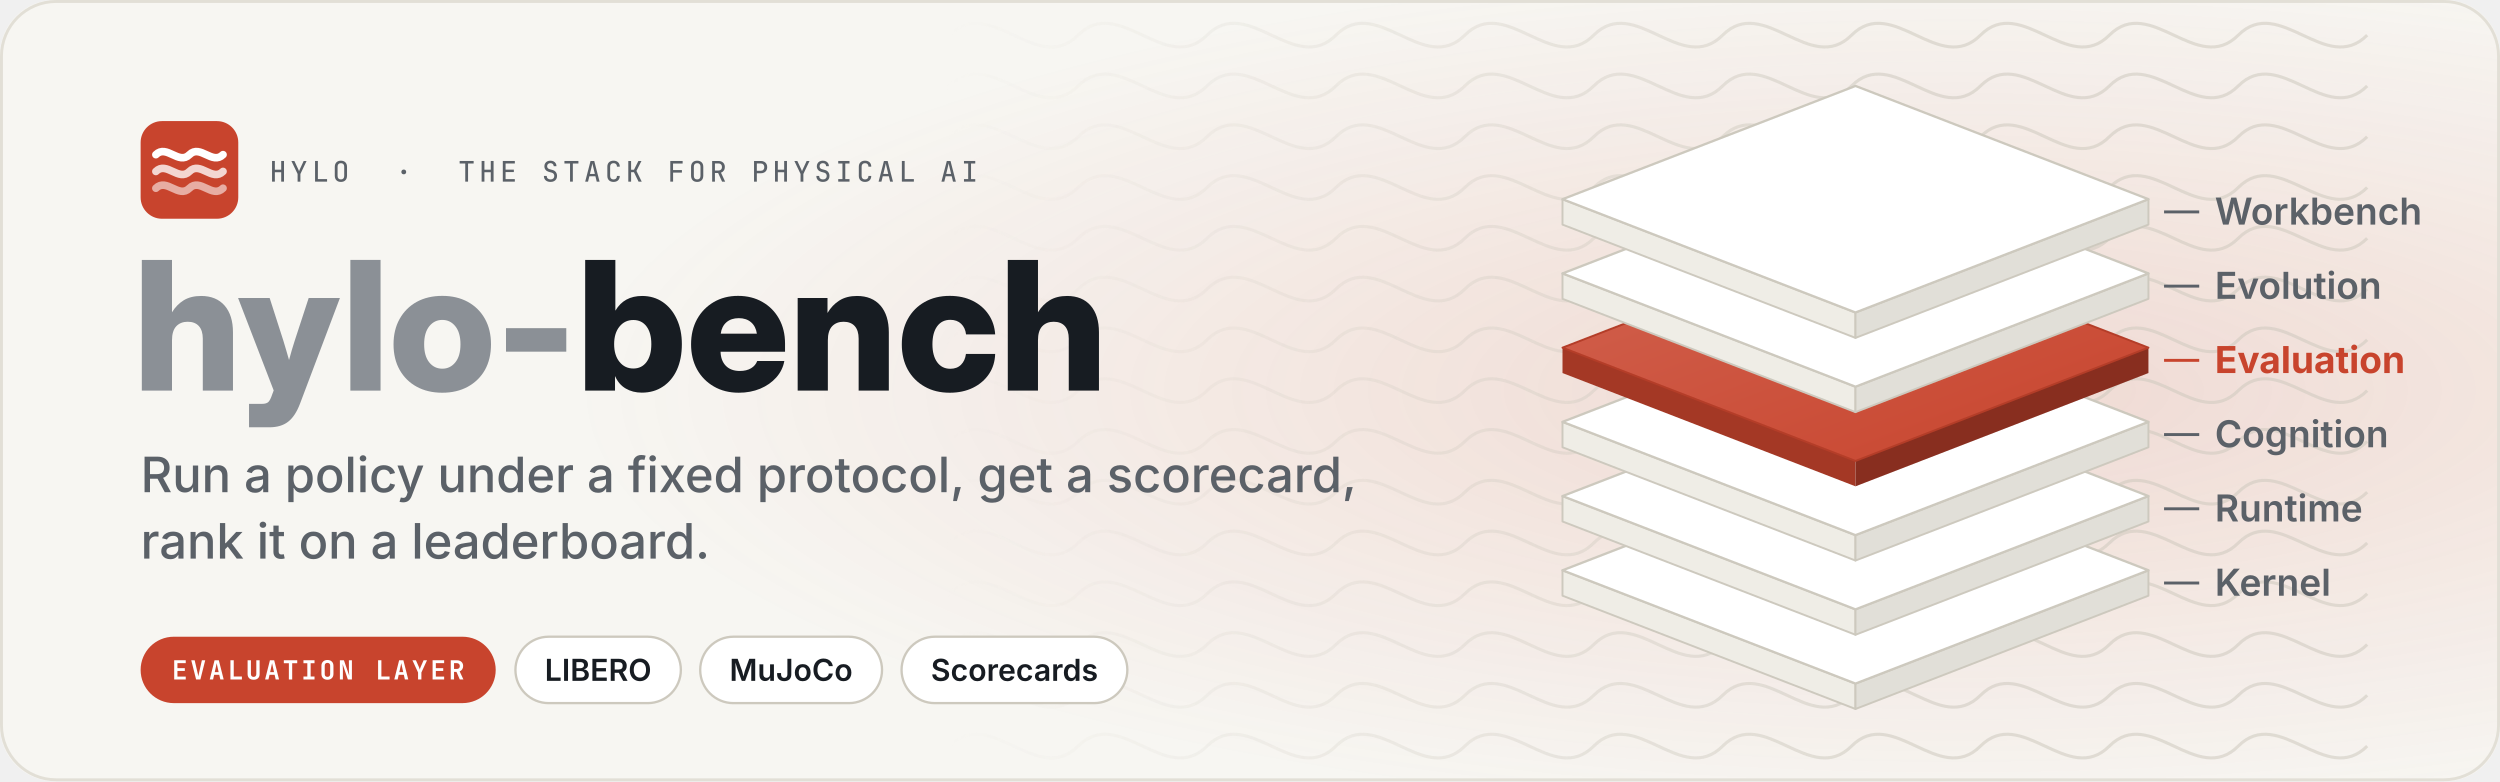
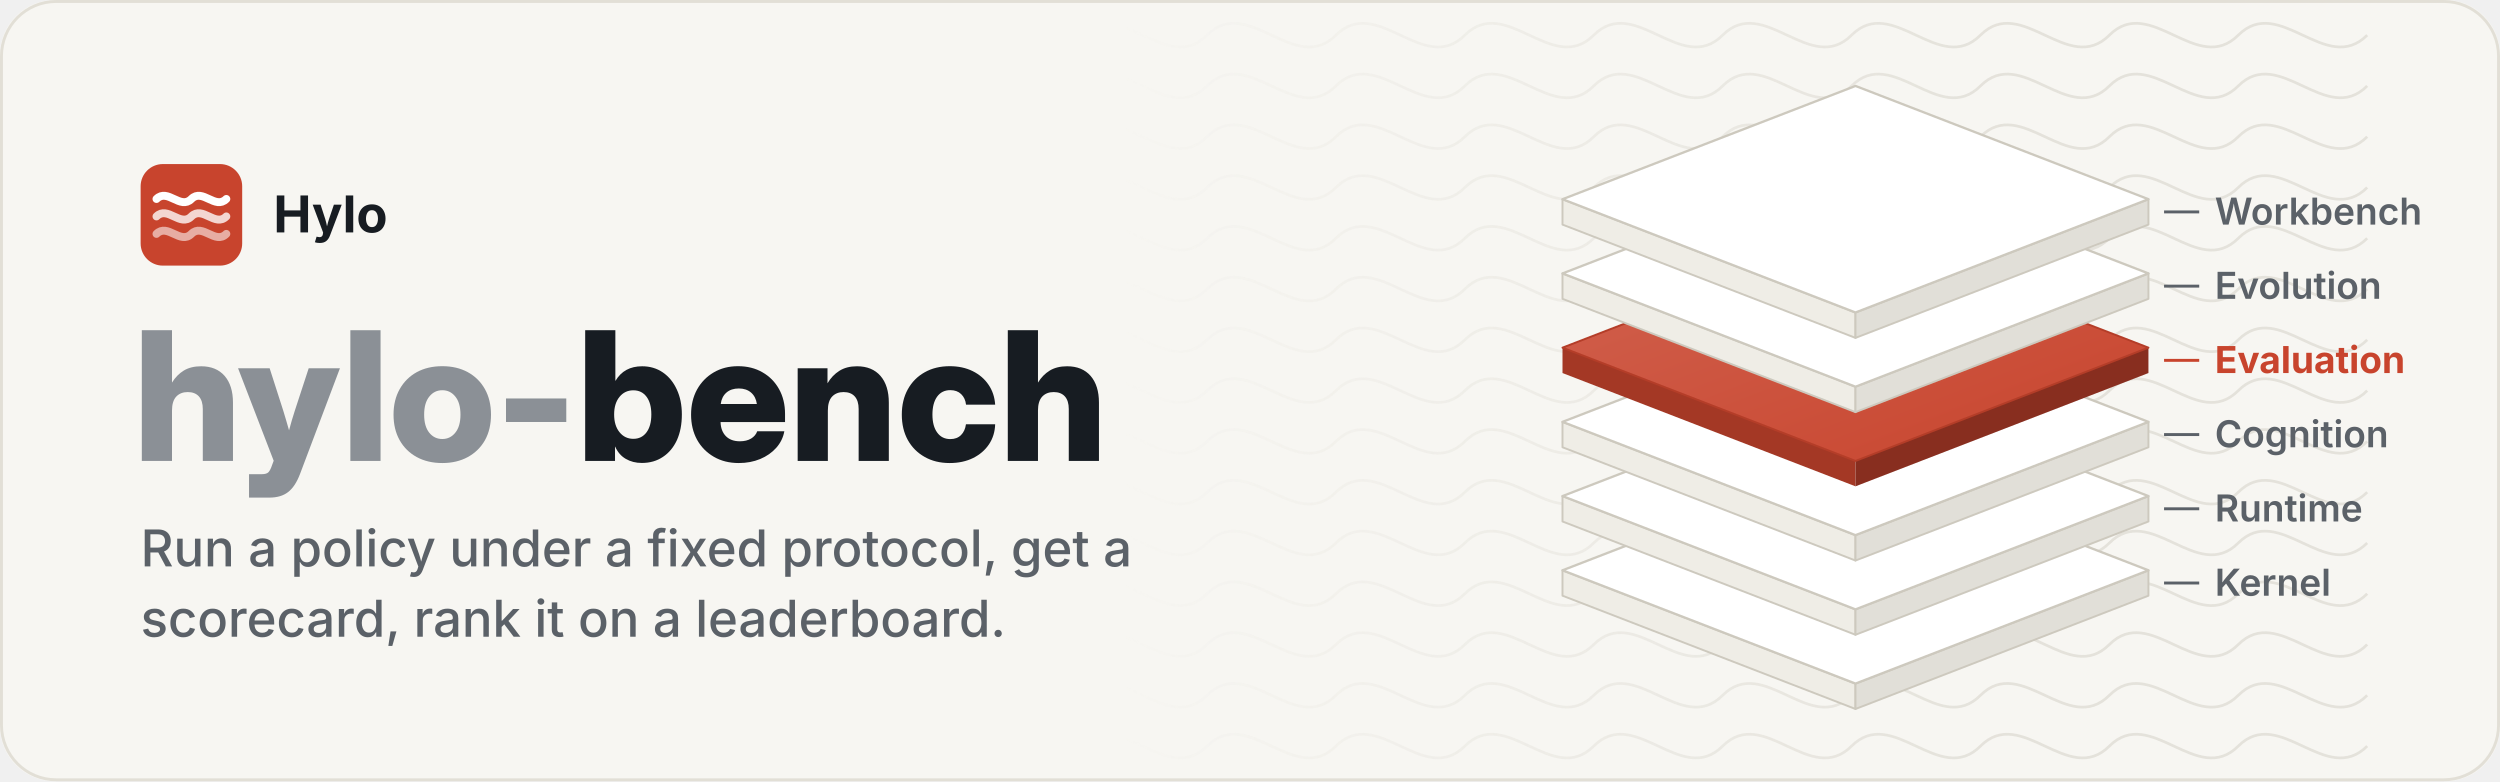
<svg xmlns="http://www.w3.org/2000/svg" viewBox="0 0 1280 400" width="1280" height="400" role="img" aria-labelledby="t d">
  <defs>
+     <path id="b161" d="M135 0V1490H440V888H1089V1490H1395V0H1089V635H440V0Z" />
    <path id="b507" d="M440 -22Q280 -22 174 62Q68 147 68 313Q68 438 128 509Q188 580 284 613Q380 646 490 656Q634 670 698 686Q761 701 761 756V761Q761 832 716 871Q670 910 586 910Q499 910 446 872Q393 835 375 781L100 827Q143 972 272 1052Q400 1132 587 1132Q707 1132 816 1094Q924 1056 992 972Q1061 889 1061 753V0H777V155H767Q726 77 645 28Q564 -22 440 -22ZM525 189Q630 189 696 250Q763 311 763 400V521Q745 508 704 498Q664 489 619 482Q574 474 541 470Q458 458 407 423Q356 388 356 321Q356 256 404 222Q451 189 525 189Z" />
    <path id="b689" d="M128 0V1118H428V0ZM278 1264Q210 1264 162 1309Q114 1354 114 1418Q114 1482 162 1527Q210 1572 278 1572Q346 1572 394 1527Q443 1482 443 1418Q443 1354 394 1309Q346 1264 278 1264Z" />
    <path id="b736" d="M428 1490V0H128V1490Z" />
    <path id="b773" d="M428 647V0H128V1118H411L415 887Q462 1004 548 1068Q634 1132 763 1132Q937 1132 1042 1020Q1147 908 1147 711V0H847V659Q847 763 794 822Q740 881 645 881Q549 881 488 820Q428 758 428 647Z" />
    <path id="b790" d="M628 -22Q460 -22 337 50Q214 123 148 252Q81 382 81 554Q81 727 148 857Q214 987 337 1060Q460 1132 628 1132Q796 1132 919 1060Q1042 987 1108 857Q1175 727 1175 554Q1175 382 1108 252Q1042 123 919 50Q796 -22 628 -22ZM628 214Q748 214 809 311Q870 408 870 555Q870 703 809 800Q748 896 628 896Q508 896 448 800Q387 703 387 555Q387 408 448 311Q508 214 628 214Z" />
    <path id="b889" d="M683 1118V889H474V327Q474 223 576 223Q593 223 624 228Q654 232 671 236L714 11Q664 -4 614 -10Q565 -16 520 -16Q352 -16 263 66Q174 147 174 301V889H20V1118H174V1384H474V1118Z" />
    <path id="b915" d="M513 -14Q339 -14 234 98Q128 210 128 407V1118H428V459Q428 355 482 296Q536 237 630 237Q726 237 786 298Q847 360 847 471V1118H1148V0H864L860 232Q813 113 726 50Q640 -14 513 -14Z" />
    <path id="b95" d="M135 0V1490H1132V1237H440V877H1080V628H440V253H1134V0Z" />
    <path id="b980" d="M443 0 31 1118H350L538 538Q561 463 580 387Q600 311 618 233Q635 311 654 386Q672 462 696 538L882 1118H1197L784 0Z" />
+     <path id="b998" d="M120 -396 189 -170 226 -179Q317 -204 375 -176Q433 -147 443 -63L451 -3L31 1118H350L538 538Q561 465 577 392Q593 320 609 246Q627 321 646 394Q666 466 690 538L886 1118H1201L726 -132Q675 -267 580 -346Q484 -426 316 -426Q256 -426 204 -418Q152 -409 120 -396Z" />
    <path id="dx1459" d="M806 712V444H119V712Z" />
    <path id="dx578" d="M742 -23Q638 -23 558 24Q479 70 438 163H436V0H96V1490H440V914H442Q540 1079 745 1079Q879 1079 981 1009Q1083 939 1140 815Q1198 691 1198 530Q1198 363 1142 238Q1085 114 982 46Q880 -23 742 -23ZM645 252Q740 252 795 326Q850 400 850 530Q850 659 795 732Q740 805 645 805Q548 805 487 730Q426 655 426 530Q426 403 487 328Q548 252 645 252Z" />
    <path id="dx586" d="M598 -24Q434 -24 312 46Q189 115 120 239Q52 363 52 528Q52 692 120 816Q189 941 312 1010Q435 1080 598 1080Q745 1080 859 1024Q973 968 1040 869Q1108 770 1116 641H784Q776 716 728 762Q681 807 605 807Q508 807 454 732Q401 658 401 528Q401 398 455 324Q509 249 605 249Q681 249 727 295Q773 341 783 418H1116Q1112 289 1046 190Q979 90 864 33Q748 -24 598 -24Z" />
    <path id="dx614" d="M596 -24Q434 -24 312 47Q189 118 120 242Q52 367 52 528Q52 689 120 814Q189 938 310 1009Q431 1080 587 1080Q746 1080 866 1010Q987 941 1055 818Q1123 696 1123 536V443H388Q391 342 448 283Q506 224 608 224Q684 224 736 255Q787 286 806 338H1115Q1096 232 1023 150Q950 68 840 22Q729 -24 596 -24ZM390 649H802Q790 732 736 779Q682 826 596 826Q509 826 455 779Q401 732 390 649Z" />
    <path id="dx670" d="M440 574V0H96V1490H440V893Q493 980 574 1030Q655 1079 772 1079Q944 1079 1040 969Q1135 859 1135 664V0H791V592Q791 686 746 736Q701 785 619 785Q538 785 489 734Q440 682 440 574Z" />
    <path id="dx736" d="M440 1490V0H96V1490Z" />
    <path id="dx773" d="M440 574V0H96V1056H436V885Q489 975 571 1027Q653 1079 772 1079Q944 1079 1040 969Q1135 859 1135 664V0H791V592Q791 686 746 736Q701 785 619 785Q538 785 489 734Q440 682 440 574Z" />
    <path id="dx790" d="M608 -24Q442 -24 317 44Q192 112 122 236Q52 360 52 528Q52 694 122 818Q192 943 317 1012Q442 1080 608 1080Q773 1080 898 1012Q1024 943 1094 818Q1163 694 1163 528Q1163 360 1094 236Q1024 113 898 44Q773 -24 608 -24ZM608 250Q698 250 756 322Q815 394 815 528Q815 662 756 734Q698 806 608 806Q518 806 460 734Q401 662 401 528Q401 394 459 322Q517 250 608 250Z" />
    <path id="dx998" d="M129 -418V-151H275Q329 -151 351 -128Q373 -104 392 -46L410 2L4 1056H364L520 570Q537 515 553 460Q569 405 585 349Q600 405 616 460Q633 515 650 570L809 1056H1165L710 -149Q656 -292 574 -355Q493 -418 360 -418Z" />
    <path id="m1501" d="M125 -371 213 214H450L285 -371Z" />
    <path id="m1502" d="M311 -15Q249 -15 206 28Q163 70 163 132Q163 194 206 237Q249 280 311 280Q373 280 416 237Q458 194 458 132Q458 70 416 28Q373 -15 311 -15Z" />
    <path id="m384" d="M165 0V1490H699Q871 1490 986 1430Q1101 1370 1158 1264Q1215 1159 1215 1022Q1215 872 1147 762Q1079 653 943 602L1271 0H1012L710 563Q704 563 697 563H393V0ZM393 758H675Q839 758 912 828Q984 897 984 1022Q984 1148 911 1222Q838 1295 673 1295H393Z" />
    <path id="m507" d="M461 -25Q354 -25 268 14Q183 54 133 130Q83 206 83 316Q83 411 120 472Q157 534 219 570Q281 605 358 623Q434 641 513 650Q661 667 728 680Q795 692 795 751V757Q795 850 740 902Q686 953 581 953Q471 953 408 905Q345 857 322 800L115 854Q153 954 224 1015Q295 1076 386 1104Q478 1132 578 1132Q645 1132 721 1116Q797 1100 864 1058Q931 1017 973 940Q1015 863 1015 742V0H802V153H791Q758 87 678 31Q597 -25 461 -25ZM510 152Q599 152 663 188Q727 223 762 280Q796 337 796 403V546Q780 530 728 518Q675 507 617 499Q559 491 525 487Q432 474 366 436Q299 399 299 313Q299 233 358 192Q418 152 510 152Z" />
    <path id="m578" d="M703 -22Q601 -22 537 12Q473 47 436 93Q400 139 380 175H362V0H148V1490H368V936H380Q399 970 434 1016Q470 1063 534 1098Q598 1132 703 1132Q837 1132 942 1064Q1048 996 1109 867Q1170 738 1170 556Q1170 376 1110 246Q1050 116 944 47Q839 -22 703 -22ZM654 165Q750 165 814 217Q879 269 912 358Q945 447 945 558Q945 668 912 756Q880 843 816 894Q751 945 654 945Q512 945 438 838Q364 732 364 558Q364 383 439 274Q514 165 654 165Z" />
    <path id="m586" d="M618 -23Q460 -23 343 49Q226 121 161 250Q96 380 96 553Q96 727 161 858Q226 988 343 1060Q460 1132 618 1132Q792 1132 918 1044Q1045 957 1086 802L877 752Q854 839 788 892Q721 946 619 946Q518 946 452 893Q385 840 352 750Q320 661 320 553Q320 446 352 358Q385 269 452 216Q518 163 619 163Q723 163 791 218Q859 274 881 365L1089 315Q1048 157 921 67Q794 -23 618 -23Z" />
    <path id="m597" d="M564 -22Q428 -22 322 47Q217 116 156 246Q96 376 96 556Q96 738 157 867Q218 996 324 1064Q429 1132 564 1132Q668 1132 732 1098Q796 1063 832 1016Q867 970 886 936H898V1490H1118V0H904V175H886Q866 139 830 93Q793 47 729 12Q665 -22 564 -22ZM612 165Q752 165 827 274Q902 383 902 558Q902 732 828 838Q754 945 612 945Q515 945 450 894Q386 843 354 756Q321 668 321 558Q321 447 354 358Q387 269 452 217Q517 165 612 165Z" />
    <path id="m614" d="M630 -23Q465 -23 345 48Q225 119 160 248Q96 377 96 551Q96 723 160 854Q223 985 339 1058Q455 1132 611 1132Q738 1132 852 1076Q967 1019 1038 896Q1110 772 1110 570V492H317Q323 330 409 244Q495 159 632 159Q724 159 790 199Q857 239 886 317L1093 268Q1053 137 931 57Q809 -23 630 -23ZM318 656H892Q880 788 810 869Q739 950 612 950Q480 950 404 864Q327 777 318 656Z" />
    <path id="m647" d="M702 1118V939H452V0H232V939H20V1118H232V1246Q232 1350 278 1420Q325 1490 400 1525Q476 1560 565 1560Q631 1560 678 1550Q726 1539 749 1530L698 1352Q682 1356 658 1362Q634 1368 600 1368Q521 1368 486 1329Q452 1290 452 1216V1118Z" />
    <path id="m658" d="M616 -442Q422 -442 305 -371Q188 -300 141 -199L325 -112Q345 -144 378 -180Q412 -215 468 -240Q525 -265 615 -265Q742 -265 822 -204Q902 -144 902 -15V203H883Q863 166 828 123Q792 80 728 48Q665 17 563 17Q431 17 326 79Q220 141 158 262Q96 384 96 563Q96 741 158 868Q219 996 325 1064Q431 1132 566 1132Q669 1132 734 1098Q798 1063 834 1017Q871 971 890 936H906V1118H1121V-16Q1121 -163 1054 -257Q987 -351 873 -396Q759 -442 616 -442ZM614 200Q754 200 828 297Q903 394 903 566Q903 734 830 840Q756 945 614 945Q517 945 452 894Q386 844 354 758Q321 673 321 566Q321 402 396 301Q470 200 614 200Z" />
    <path id="m689" d="M148 0V1118H368V0ZM259 1289Q202 1289 162 1327Q121 1365 121 1419Q121 1474 162 1512Q202 1550 259 1550Q316 1550 357 1512Q398 1474 398 1419Q398 1365 357 1327Q316 1289 259 1289Z" />
    <path id="m727" d="M148 0V1490H368V646H388L829 1118H1093L643 636L1124 0H852L475 501L368 394V0Z" />
    <path id="m736" d="M368 1490V0H148V1490Z" />
    <path id="m773" d="M368 662V0H148V1118H358L359 903Q411 1021 498 1076Q586 1132 704 1132Q875 1132 980 1024Q1084 917 1084 710V0H864V683Q864 804 801 872Q738 940 628 940Q516 940 442 868Q368 795 368 662Z" />
    <path id="m790" d="M618 -23Q461 -23 344 49Q226 121 161 250Q96 380 96 553Q96 727 161 858Q226 988 344 1060Q461 1132 618 1132Q776 1132 894 1060Q1011 988 1076 858Q1141 727 1141 553Q1141 380 1076 250Q1011 121 894 49Q776 -23 618 -23ZM618 163Q720 163 786 216Q853 270 886 358Q918 447 918 553Q918 660 886 750Q853 839 786 892Q720 946 618 946Q517 946 451 892Q385 839 352 750Q320 660 320 553Q320 447 352 358Q385 270 451 216Q517 163 618 163Z" />
    <path id="m843" d="M148 -418V1118H362V936H380Q399 970 434 1016Q470 1063 534 1098Q598 1132 703 1132Q837 1132 942 1064Q1048 996 1109 867Q1170 738 1170 556Q1170 376 1110 246Q1050 116 944 47Q839 -22 703 -22Q601 -22 537 12Q473 47 436 93Q400 139 380 175H368V-418ZM654 165Q750 165 814 217Q879 269 912 358Q945 447 945 558Q945 668 912 756Q880 843 816 894Q751 945 654 945Q512 945 438 838Q364 732 364 558Q364 383 439 274Q514 165 654 165Z" />
    <path id="m852" d="M148 0V1118H361V938H373Q403 1029 480 1082Q558 1134 656 1134Q677 1134 704 1132Q732 1130 749 1128V918Q737 921 703 926Q669 930 634 930Q519 930 444 860Q368 789 368 679V0Z" />
    <path id="m871" d="M549 -23Q367 -23 248 56Q128 134 98 283L305 326Q350 155 551 155Q658 155 720 200Q783 244 783 306Q783 412 626 447L438 490Q130 559 130 799Q130 899 186 974Q241 1049 338 1090Q436 1132 563 1132Q744 1132 847 1054Q950 977 986 853L789 810Q768 869 716 914Q664 958 565 958Q474 958 413 917Q352 876 352 813Q352 757 392 722Q433 688 525 667L705 627Q1010 558 1010 325Q1010 223 952 144Q893 66 789 22Q685 -23 549 -23Z" />
    <path id="m889" d="M626 1118V939H403V302Q403 235 432 204Q460 172 525 172Q543 172 570 176Q598 180 618 184L657 8Q622 -4 582 -10Q541 -15 503 -15Q351 -15 267 64Q183 142 183 284V939H20V1118H183V1384H403V1118Z" />
    <path id="m915" d="M529 -14Q358 -14 253 94Q148 201 148 408V1118H368V435Q368 314 432 246Q495 178 604 178Q716 178 790 250Q864 323 864 456V1118H1085V0H874L873 217Q820 95 732 40Q645 -14 529 -14Z" />
    <path id="m993" d="M57 0 439 574 80 1118H328L454 915Q490 856 519 802Q548 747 575 696Q602 747 630 802Q657 856 694 915L823 1118H1067L703 566L1084 0H837L687 238Q652 294 624 346Q595 398 568 448Q543 398 516 346Q489 294 454 238L302 0Z" />
    <path id="m998" d="M133 -402 187 -223 212 -229Q297 -252 356 -224Q416 -195 447 -87L471 -5L46 1118H284L505 483Q530 409 549 337Q568 265 586 193Q605 265 625 338Q645 410 671 483L896 1118H1132L646 -155Q595 -289 508 -358Q422 -426 287 -426Q235 -426 194 -418Q154 -411 133 -402Z" />
-     <path id="mono1" d="M46 0 235 730H366L554 0H453L407 190H193L147 0ZM213 272H387L335 490Q320 550 311 592Q302 634 300 649Q298 634 289 592Q280 550 266 491Z" />
-     <path id="mono122" d="M88 0V730H325Q395 730 446 703Q497 676 525 628Q553 579 553 512Q553 446 525 398Q497 349 446 322Q394 295 325 295H187V0ZM187 383H325Q383 383 417 418Q451 454 451 512Q451 571 417 606Q383 642 325 642H187Z" />
-     <path id="mono125" d="M89 0V730H315Q382 730 432 704Q482 677 510 630Q538 582 538 518Q538 444 500 391Q463 338 401 316L548 0H439L300 305H187V0ZM187 393H315Q371 393 404 427Q436 461 436 517Q436 574 403 608Q370 642 315 642H187Z" />
-     <path id="mono129" d="M304 -10Q196 -10 132 46Q68 103 68 202H167Q167 144 204 111Q241 78 304 78Q364 78 400 112Q435 145 435 201Q435 243 412 274Q389 306 347 317L239 346Q168 366 126 418Q85 471 85 543Q85 602 112 646Q138 691 186 716Q234 740 297 740Q361 740 410 716Q458 691 485 647Q512 603 512 545H414Q414 593 382 623Q349 653 297 653Q245 653 214 623Q182 593 182 545Q182 506 203 480Q224 453 262 442L373 412Q448 392 490 336Q532 279 532 201Q532 137 504 90Q476 42 424 16Q373 -10 304 -10Z" />
-     <path id="mono137" d="M251 0V640H53V730H547V640H350V0Z" />
-     <path id="mono168" d="M251 0V271L32 730H137L272 442Q284 416 292 395Q299 374 301 365Q304 374 312 395Q319 416 332 442L466 730H568L350 271V0Z" />
-     <path id="mono27" d="M308 -10Q207 -10 148 46Q88 103 88 202V529Q88 627 148 684Q207 740 308 740Q408 740 468 683Q527 626 527 529H428Q428 588 396 620Q364 652 308 652Q251 652 219 620Q187 588 187 529V202Q187 142 219 110Q251 78 308 78Q364 78 396 110Q428 142 428 202H527Q527 104 468 47Q408 -10 308 -10Z" />
-     <path id="mono37" d="M97 0V730H522V641H195V424H487V338H195V89H522V0Z" />
-     <path id="mono56" d="M91 0V730H527V639H188V409H501V319H190V0Z" />
-     <path id="mono64" d="M89 0V730H188V422H412V730H511V0H412V332H188V0Z" />
-     <path id="mono67" d="M101 0V90H250V640H101V730H499V640H350V90H499V0Z" />
-     <path id="mono81" d="M88 0V730H187V420H289L445 730H553L376 379L562 0H450L287 333H187V0Z" />
-     <path id="mono818" d="M300 259Q262 259 238 282Q215 305 215 341Q215 379 238 403Q262 427 300 427Q338 427 362 403Q385 379 385 341Q385 305 362 282Q338 259 300 259Z" />
-     <path id="mono83" d="M128 0V730H227V90H552V0Z" />
-     <path id="mono96" d="M300 -10Q200 -10 142 48Q84 106 84 212V519Q84 624 142 682Q200 740 300 740Q400 740 458 682Q516 625 516 519V212Q516 106 458 48Q400 -10 300 -10ZM300 78Q356 78 386 110Q417 142 417 202V529Q417 588 387 620Q357 652 300 652Q243 652 213 620Q183 588 183 529V202Q183 142 214 110Q244 78 300 78Z" />
-     <path id="monob1" d="M35 0 219 730H380L565 0H437L397 177H203L163 0ZM226 279H374L330 475Q319 524 311 564Q303 603 300 621Q297 603 289 564Q281 524 270 476Z" />
-     <path id="monob125" d="M77 0V730H307Q380 730 434 703Q487 676 517 628Q547 579 547 513Q547 440 511 386Q475 331 414 308L557 0H420L292 290H201V0ZM201 400H307Q360 400 390 429Q420 458 420 509Q420 560 390 590Q359 620 307 620H201Z" />
-     <path id="monob137" d="M237 0V617H46V730H554V617H363V0Z" />
-     <path id="monob142" d="M300 -10Q193 -10 132 48Q72 107 72 208V730H198V209Q198 157 224 128Q250 99 300 99Q349 99 376 128Q402 157 402 209V730H528V208Q528 107 468 48Q408 -10 300 -10Z" />
-     <path id="monob161" d="M219 0 35 730H164L275 254Q284 219 292 178Q299 138 303 114Q307 138 314 178Q322 219 331 255L438 730H565L381 0Z" />
-     <path id="monob168" d="M237 0V265L23 730H155L268 477Q281 447 290 418Q299 389 302 373Q306 389 314 418Q323 447 336 477L447 730H577L363 265V0Z" />
-     <path id="monob37" d="M88 0V730H526V620H211V430H491V324H211V110H526V0Z" />
-     <path id="monob67" d="M90 0V113H237V617H90V730H510V617H363V113H510V0Z" />
-     <path id="monob83" d="M121 0V730H246V113H556V0Z" />
-     <path id="monob90" d="M72 0V730H225L428 140Q425 172 422 216Q419 259 416 304Q414 349 414 384V730H528V0H375L174 590Q176 561 179 520Q182 479 184 436Q186 393 186 357V0Z" />
-     <path id="monob96" d="M300 -10Q195 -10 134 50Q72 110 72 216V514Q72 620 134 680Q195 740 300 740Q405 740 466 680Q528 620 528 515V216Q528 110 466 50Q405 -10 300 -10ZM300 100Q351 100 377 128Q403 155 403 206V524Q403 575 377 602Q351 630 300 630Q249 630 223 602Q197 575 197 524V206Q197 155 223 128Q249 100 300 100Z" />
-     <path id="sb197" d="M417 1490V0H150V1490Z" />
-     <path id="sb266" d="M560 -20Q339 -20 208 100Q78 219 78 440V525H345V438Q345 320 404 260Q462 200 560 200Q657 200 715 260Q773 321 773 438V1490H1038V441Q1038 219 908 100Q779 -20 560 -20Z" />
    <path id="sb271" d="M150 0V1490H417V1048L413 729Q465 809 523 884Q581 959 654 1044L1045 1490H1377L805 845L1387 0H1072L620 668L417 447V0Z" />
-     <path id="sb281" d="M150 0V1490H417V225H1075V0Z" />
-     <path id="sb292" d="M150 0V1490H552L835 721Q850 677 870 606Q889 536 909 456Q929 375 946 301Q963 374 983 454Q1003 535 1022 606Q1042 676 1056 721L1336 1490H1739V0H1473V752Q1473 808 1474 890Q1476 973 1478 1066Q1481 1159 1482 1248Q1457 1152 1429 1057Q1401 962 1376 882Q1351 802 1333 752L1058 0H831L552 752Q534 800 510 878Q485 956 458 1050Q430 1144 402 1240Q404 1156 406 1064Q409 973 410 891Q412 809 412 752V0Z" />
-     <path id="sb321" d="M788 -20Q592 -20 438 71Q283 162 193 333Q103 504 103 744Q103 985 193 1156Q283 1328 438 1419Q592 1510 788 1510Q983 1510 1138 1419Q1292 1328 1382 1156Q1471 985 1471 744Q1471 503 1382 332Q1292 162 1138 71Q983 -20 788 -20ZM788 219Q970 219 1086 354Q1202 489 1202 744Q1202 1000 1086 1136Q970 1271 788 1271Q605 1271 488 1136Q371 1000 371 744Q371 490 488 354Q605 219 788 219Z" />
    <path id="sb384" d="M150 0V1490H707Q964 1490 1098 1358Q1232 1226 1232 1013Q1232 862 1164 753Q1096 644 964 592L1287 0H988L695 547H417V0ZM417 768H668Q819 768 889 832Q959 895 959 1013Q959 1133 889 1200Q819 1266 666 1266H417Z" />
-     <path id="sb397" d="M673 -23Q413 -23 258 97Q104 217 95 438H358Q367 320 456 262Q545 205 671 205Q803 205 886 264Q970 324 970 420Q970 507 896 552Q822 596 701 627L532 671Q345 719 240 816Q136 913 136 1071Q136 1203 207 1302Q278 1400 401 1455Q524 1510 680 1510Q839 1510 958 1455Q1078 1400 1146 1303Q1214 1206 1217 1082H958Q948 1177 872 1230Q797 1283 676 1283Q550 1283 478 1228Q406 1172 406 1087Q406 1024 444 984Q483 945 542 921Q600 897 660 882L799 846Q909 819 1010 768Q1110 718 1174 633Q1237 548 1237 418Q1237 287 1170 188Q1103 88 977 32Q851 -23 673 -23Z" />
    <path id="sb459" d="M452 0 50 1490H337L531 697Q554 596 574 484Q594 371 613 260Q633 371 654 484Q676 596 701 697L903 1490H1186L1387 697Q1412 597 1434 486Q1455 375 1475 265Q1494 375 1514 486Q1535 597 1558 697L1751 1490H2039L1636 0H1330L1113 823Q1093 901 1076 989Q1059 1077 1043 1173Q1028 1080 1012 993Q997 906 975 823L758 0Z" />
-     <path id="sb507" d="M450 -23Q344 -23 259 16Q174 54 125 129Q76 204 76 314Q76 440 138 510Q199 579 296 610Q394 642 502 653Q648 669 713 682Q778 696 778 754V759Q778 841 728 886Q678 932 583 932Q485 932 427 889Q369 846 349 791L108 840Q157 988 286 1060Q414 1132 582 1132Q661 1132 742 1114Q822 1095 889 1052Q956 1008 997 934Q1038 859 1038 747V0H789V154H779Q742 82 661 30Q580 -23 450 -23ZM517 170Q637 170 708 239Q780 308 780 401V533Q762 519 716 508Q670 498 618 490Q567 483 533 478Q445 466 386 430Q328 394 328 317Q328 245 381 208Q434 170 517 170Z" />
    <path id="sb578" d="M728 -20Q632 -20 568 12Q505 45 467 91Q429 137 409 177H392V0H138V1490H398V933H409Q428 972 465 1018Q502 1065 566 1098Q630 1132 729 1132Q858 1132 962 1066Q1067 1000 1128 872Q1190 743 1190 557Q1190 373 1130 244Q1069 115 965 48Q861 -20 728 -20ZM658 194Q788 194 856 298Q923 401 923 558Q923 714 856 816Q790 918 658 918Q529 918 461 820Q393 721 393 558Q393 395 462 294Q531 194 658 194Z" />
    <path id="sb586" d="M623 -23Q460 -23 340 50Q220 122 154 252Q89 381 89 553Q89 727 154 858Q220 988 340 1060Q460 1132 623 1132Q810 1132 940 1038Q1069 945 1105 781L862 730Q841 817 780 869Q719 921 625 921Q489 921 422 816Q354 711 354 554Q354 451 384 368Q414 285 474 236Q534 188 625 188Q721 188 782 242Q844 297 865 387L1108 336Q1072 169 942 73Q812 -23 623 -23Z" />
-     <path id="sb597" d="M550 -20Q418 -20 314 48Q209 115 149 244Q89 373 89 557Q89 743 150 872Q211 1000 316 1066Q420 1132 549 1132Q649 1132 712 1098Q776 1065 813 1018Q850 972 870 933H881V1490H1141V0H886V177H870Q849 137 811 91Q773 45 710 12Q646 -20 550 -20ZM621 194Q748 194 817 294Q886 395 886 558Q886 721 818 820Q749 918 621 918Q489 918 422 816Q355 714 355 558Q355 401 422 298Q490 194 621 194Z" />
    <path id="sb614" d="M632 -23Q463 -23 342 48Q220 119 154 248Q89 377 89 552Q89 724 154 854Q218 985 336 1058Q455 1132 615 1132Q751 1132 868 1072Q984 1013 1055 888Q1126 764 1126 568V486H348Q353 337 432 259Q510 181 635 181Q721 181 782 218Q844 255 870 326L1109 277Q1069 142 944 60Q818 -23 632 -23ZM349 663H873Q861 783 796 856Q732 928 616 928Q497 928 428 852Q358 775 349 663Z" />
-     <path id="sb65" d="M150 0V1490H720Q881 1490 988 1440Q1094 1389 1148 1302Q1201 1214 1201 1103Q1201 967 1126 889Q1050 811 941 786V771Q1020 767 1093 723Q1166 679 1212 599Q1259 519 1259 406Q1259 290 1203 198Q1147 106 1034 53Q922 0 751 0ZM417 223H709Q857 223 922 280Q988 337 988 426Q988 526 915 594Q842 662 718 662H417ZM417 855H686Q792 855 863 912Q934 970 934 1069Q934 1156 873 1212Q812 1268 692 1268H417Z" />
    <path id="sb658" d="M620 -442Q418 -442 296 -368Q174 -294 132 -183L352 -104Q378 -152 438 -198Q497 -244 619 -244Q740 -244 813 -188Q886 -131 886 -11V200H864Q844 160 807 117Q770 74 708 46Q646 17 549 17Q421 17 316 78Q212 138 150 259Q89 380 89 562Q89 745 150 872Q212 1000 317 1066Q422 1132 551 1132Q650 1132 714 1099Q778 1066 816 1020Q854 973 874 933H888V1118H1143V-3Q1143 -153 1075 -250Q1007 -347 889 -394Q771 -442 620 -442ZM622 222Q749 222 818 313Q887 404 887 564Q887 723 819 820Q751 918 622 918Q490 918 422 817Q355 716 355 564Q355 409 423 316Q491 222 622 222Z" />
    <path id="sb670" d="M398 655V0H138V1490H394V911Q496 1132 733 1132Q906 1132 1011 1022Q1116 912 1116 711V0H855V671Q855 783 797 847Q739 911 637 911Q533 911 466 844Q398 777 398 655Z" />
    <path id="sb689" d="M138 0V1118H398V0ZM268 1276Q206 1276 162 1318Q117 1359 117 1419Q117 1478 162 1520Q206 1561 268 1561Q331 1561 376 1520Q420 1478 420 1419Q420 1359 376 1318Q331 1276 268 1276Z" />
    <path id="sb727" d="M138 0V1490H398V667H417L820 1118H1125L692 635L1151 0H839L494 479L398 376V0Z" />
    <path id="sb73" d="M785 -20Q589 -20 435 71Q281 162 192 333Q103 504 103 744Q103 985 192 1156Q282 1328 436 1419Q590 1510 785 1510Q948 1510 1082 1449Q1215 1388 1302 1272Q1389 1157 1413 994H1144Q1119 1126 1021 1198Q923 1271 789 1271Q606 1271 488 1134Q371 998 371 744Q371 487 489 353Q607 219 788 219Q922 219 1020 292Q1119 364 1144 496H1414Q1393 353 1311 236Q1229 119 1095 50Q961 -20 785 -20Z" />
    <path id="sb736" d="M398 1490V0H138V1490Z" />
    <path id="sb766" d="M138 0V1118H382L390 905Q434 1024 520 1080Q607 1136 707 1136Q921 1136 994 893Q1039 1014 1136 1075Q1233 1136 1351 1136Q1502 1136 1604 1038Q1706 940 1706 754V0H1446V714Q1446 818 1389 866Q1332 914 1252 914Q1157 914 1103 855Q1049 796 1049 702V0H795V726Q795 811 742 862Q689 914 606 914Q520 914 459 856Q398 797 398 685V0Z" />
    <path id="sb773" d="M398 655V0H138V1118H384L387 895Q487 1132 733 1132Q906 1132 1010 1022Q1115 912 1115 711V0H855V671Q855 783 797 847Q739 911 637 911Q533 911 466 844Q398 777 398 655Z" />
    <path id="sb790" d="M623 -23Q460 -23 340 50Q220 122 154 252Q89 381 89 553Q89 727 154 858Q220 988 340 1060Q460 1132 623 1132Q786 1132 906 1060Q1026 988 1092 858Q1158 727 1158 553Q1158 381 1092 252Q1026 122 906 50Q786 -23 623 -23ZM623 188Q714 188 774 237Q834 286 864 369Q894 452 894 554Q894 657 864 740Q834 823 774 872Q714 921 623 921Q533 921 473 872Q413 823 384 740Q354 657 354 554Q354 452 384 369Q413 286 473 237Q533 188 623 188Z" />
    <path id="sb852" d="M138 0V1118H390V931H402Q432 1028 507 1080Q582 1133 678 1133Q728 1133 773 1126V887Q757 891 721 896Q685 900 650 900Q541 900 470 832Q398 765 398 658V0Z" />
-     <path id="sb871" d="M561 -23Q368 -23 242 60Q117 142 88 294L331 340Q375 176 566 176Q662 176 718 214Q775 253 775 310Q775 405 624 438L433 479Q119 547 119 792Q119 896 176 972Q233 1048 334 1090Q436 1132 570 1132Q760 1132 870 1053Q981 974 1015 844L783 798Q763 856 713 897Q663 938 573 938Q491 938 435 902Q379 865 379 808Q379 759 416 728Q452 696 538 677L728 637Q1041 570 1041 335Q1041 229 980 148Q919 68 810 22Q702 -23 561 -23Z" />
    <path id="sb889" d="M655 1118V914H439V315Q439 254 464 226Q490 197 550 197Q568 197 597 202Q626 206 645 210L686 9Q643 -4 598 -10Q553 -15 512 -15Q351 -15 265 65Q179 145 179 293V914H20V1118H179V1384H439V1118Z" />
    <path id="sb915" d="M521 -14Q348 -14 243 96Q138 206 138 407V1118H398V447Q398 335 456 271Q515 207 617 207Q721 207 788 274Q855 341 855 463V1118H1116V0H869L867 224Q767 -14 521 -14Z" />
    <path id="sb95" d="M150 0V1490H1118V1265H417V863H1066V641H417V225H1122V0Z" />
    <path id="sb980" d="M455 0 39 1118H317L521 510Q546 436 566 361Q585 286 604 210Q622 286 641 361Q660 436 685 510L888 1118H1164L746 0Z" />
    <clipPath id="cardclip">
      <rect width="1280" height="400" rx="28" />
    </clipPath>
-     <radialGradient id="glow" cx="0.78" cy="0.5" r="0.55">
-       <stop offset="0" stop-color="#c8442d" stop-opacity="0.16" />
-       <stop offset="1" stop-color="#c8442d" stop-opacity="0" />
-     </radialGradient>
    <linearGradient id="wavefade" x1="0" y1="0" x2="1" y2="0">
-       <stop offset="0.38" stop-color="#fff" stop-opacity="0" />
-       <stop offset="0.75" stop-color="#fff" stop-opacity="1" />
+       <stop offset="0.45" stop-color="#fff" stop-opacity="0" />
+       <stop offset="0.8" stop-color="#fff" stop-opacity="1" />
    </linearGradient>
    <mask id="wavemask">
      <rect width="1280" height="400" fill="url(#wavefade)" />
    </mask>
    <linearGradient id="slab2" x1="0" y1="0" x2="1" y2="1">
      <stop offset="0" stop-color="#d1624f" />
      <stop offset="1" stop-color="#c8442d" />
    </linearGradient>
  </defs>
  <g clip-path="url(#cardclip)">
    <rect x="0.0" y="0.0" width="1280.0" height="400.0" rx="0" fill="#f7f6f2" />
-     <rect x="0.0" y="0.0" width="1280.0" height="400.0" rx="0" fill="url(#glow)" />
-     <g mask="url(#wavemask)" fill="none" stroke="#cdc9be" stroke-width="1.6" opacity="0.55">
+     <g mask="url(#wavemask)" fill="none" stroke="#cdc9be" stroke-width="1.4" opacity="0.45">
      <path d="M420 18c21-21 45 21 66 0s45 21 66 0s45 21 66 0s45 21 66 0s45 21 66 0s45 21 66 0s45 21 66 0s45 21 66 0s45 21 66 0s45 21 66 0s45 21 66 0s45 21 66 0" />
      <path d="M420 44c21-21 45 21 66 0s45 21 66 0s45 21 66 0s45 21 66 0s45 21 66 0s45 21 66 0s45 21 66 0s45 21 66 0s45 21 66 0s45 21 66 0s45 21 66 0s45 21 66 0" />
      <path d="M420 70c21-21 45 21 66 0s45 21 66 0s45 21 66 0s45 21 66 0s45 21 66 0s45 21 66 0s45 21 66 0s45 21 66 0s45 21 66 0s45 21 66 0s45 21 66 0s45 21 66 0" />
      <path d="M420 96c21-21 45 21 66 0s45 21 66 0s45 21 66 0s45 21 66 0s45 21 66 0s45 21 66 0s45 21 66 0s45 21 66 0s45 21 66 0s45 21 66 0s45 21 66 0s45 21 66 0" />
      <path d="M420 122c21-21 45 21 66 0s45 21 66 0s45 21 66 0s45 21 66 0s45 21 66 0s45 21 66 0s45 21 66 0s45 21 66 0s45 21 66 0s45 21 66 0s45 21 66 0s45 21 66 0" />
      <path d="M420 148c21-21 45 21 66 0s45 21 66 0s45 21 66 0s45 21 66 0s45 21 66 0s45 21 66 0s45 21 66 0s45 21 66 0s45 21 66 0s45 21 66 0s45 21 66 0s45 21 66 0" />
      <path d="M420 174c21-21 45 21 66 0s45 21 66 0s45 21 66 0s45 21 66 0s45 21 66 0s45 21 66 0s45 21 66 0s45 21 66 0s45 21 66 0s45 21 66 0s45 21 66 0s45 21 66 0" />
      <path d="M420 200c21-21 45 21 66 0s45 21 66 0s45 21 66 0s45 21 66 0s45 21 66 0s45 21 66 0s45 21 66 0s45 21 66 0s45 21 66 0s45 21 66 0s45 21 66 0s45 21 66 0" />
      <path d="M420 226c21-21 45 21 66 0s45 21 66 0s45 21 66 0s45 21 66 0s45 21 66 0s45 21 66 0s45 21 66 0s45 21 66 0s45 21 66 0s45 21 66 0s45 21 66 0s45 21 66 0" />
      <path d="M420 252c21-21 45 21 66 0s45 21 66 0s45 21 66 0s45 21 66 0s45 21 66 0s45 21 66 0s45 21 66 0s45 21 66 0s45 21 66 0s45 21 66 0s45 21 66 0s45 21 66 0" />
      <path d="M420 278c21-21 45 21 66 0s45 21 66 0s45 21 66 0s45 21 66 0s45 21 66 0s45 21 66 0s45 21 66 0s45 21 66 0s45 21 66 0s45 21 66 0s45 21 66 0s45 21 66 0" />
      <path d="M420 304c21-21 45 21 66 0s45 21 66 0s45 21 66 0s45 21 66 0s45 21 66 0s45 21 66 0s45 21 66 0s45 21 66 0s45 21 66 0s45 21 66 0s45 21 66 0s45 21 66 0" />
      <path d="M420 330c21-21 45 21 66 0s45 21 66 0s45 21 66 0s45 21 66 0s45 21 66 0s45 21 66 0s45 21 66 0s45 21 66 0s45 21 66 0s45 21 66 0s45 21 66 0s45 21 66 0" />
      <path d="M420 356c21-21 45 21 66 0s45 21 66 0s45 21 66 0s45 21 66 0s45 21 66 0s45 21 66 0s45 21 66 0s45 21 66 0s45 21 66 0s45 21 66 0s45 21 66 0s45 21 66 0" />
      <path d="M420 382c21-21 45 21 66 0s45 21 66 0s45 21 66 0s45 21 66 0s45 21 66 0s45 21 66 0s45 21 66 0s45 21 66 0s45 21 66 0s45 21 66 0s45 21 66 0s45 21 66 0" />
      <path d="M420 408c21-21 45 21 66 0s45 21 66 0s45 21 66 0s45 21 66 0s45 21 66 0s45 21 66 0s45 21 66 0s45 21 66 0s45 21 66 0s45 21 66 0s45 21 66 0s45 21 66 0" />
    </g>
  </g>
  <rect x="0.75" y="0.75" width="1278.5" height="398.5" rx="28" fill="none" stroke="#e2dfd6" stroke-width="1.5" />
  <polygon points="800.0,292.0 950.0,350.0 950.0,363.0 800.0,305.0" fill="#efede6" stroke="#cdc9be" stroke-width="1" stroke-linejoin="round" />
  <polygon points="950.0,350.0 1100.0,292.0 1100.0,305.0 950.0,363.0" fill="#e1dfd8" stroke="#cdc9be" stroke-width="1" stroke-linejoin="round" />
  <polygon points="950.0,234.0 1100.0,292.0 950.0,350.0 800.0,292.0" fill="#ffffff" stroke="#cdc9be" stroke-width="1.2" stroke-linejoin="round" />
  <line x1="1108" y1="298.5" x2="1126" y2="298.5" stroke="#5b6168" stroke-width="1.5" />
  <g transform="translate(1134.0 305.0) scale(0.00928 -0.00928)" fill="#5b6168">
    <use href="#sb271" x="0" />
    <use href="#sb614" x="1359" />
    <use href="#sb852" x="2570" />
    <use href="#sb773" x="3403" />
    <use href="#sb614" x="4656" />
    <use href="#sb736" x="5867" />
  </g>
  <polygon points="800.0,254.0 950.0,312.0 950.0,325.0 800.0,267.0" fill="#efede6" stroke="#cdc9be" stroke-width="1" stroke-linejoin="round" />
  <polygon points="950.0,312.0 1100.0,254.0 1100.0,267.0 950.0,325.0" fill="#e1dfd8" stroke="#cdc9be" stroke-width="1" stroke-linejoin="round" />
  <polygon points="950.0,196.0 1100.0,254.0 950.0,312.0 800.0,254.0" fill="#ffffff" stroke="#cdc9be" stroke-width="1.2" stroke-linejoin="round" />
  <line x1="1108" y1="260.5" x2="1126" y2="260.5" stroke="#5b6168" stroke-width="1.5" />
  <g transform="translate(1134.0 267.0) scale(0.00928 -0.00928)" fill="#5b6168">
    <use href="#sb384" x="0" />
    <use href="#sb915" x="1336" />
    <use href="#sb773" x="2590" />
    <use href="#sb889" x="3843" />
    <use href="#sb689" x="4566" />
    <use href="#sb766" x="5102" />
    <use href="#sb614" x="6946" />
  </g>
  <polygon points="800.0,216.0 950.0,274.0 950.0,287.0 800.0,229.0" fill="#efede6" stroke="#cdc9be" stroke-width="1" stroke-linejoin="round" />
  <polygon points="950.0,274.0 1100.0,216.0 1100.0,229.0 950.0,287.0" fill="#e1dfd8" stroke="#cdc9be" stroke-width="1" stroke-linejoin="round" />
  <polygon points="950.0,158.0 1100.0,216.0 950.0,274.0 800.0,216.0" fill="#ffffff" stroke="#cdc9be" stroke-width="1.2" stroke-linejoin="round" />
  <line x1="1108" y1="222.5" x2="1126" y2="222.5" stroke="#5b6168" stroke-width="1.5" />
  <g transform="translate(1134.0 229.0) scale(0.00928 -0.00928)" fill="#5b6168">
    <use href="#sb73" x="0" />
    <use href="#sb790" x="1509" />
    <use href="#sb658" x="2756" />
    <use href="#sb773" x="4037" />
    <use href="#sb689" x="5290" />
    <use href="#sb889" x="5826" />
    <use href="#sb689" x="6549" />
    <use href="#sb790" x="7085" />
    <use href="#sb773" x="8332" />
  </g>
  <polygon points="800.0,178.0 950.0,236.0 950.0,249.0 800.0,191.0" fill="#a43825" />
  <polygon points="950.0,236.0 1100.0,178.0 1100.0,191.0 950.0,249.0" fill="#882e1f" />
  <polygon points="950.0,120.0 1100.0,178.0 950.0,236.0 800.0,178.0" fill="url(#slab2)" stroke="#b43d28" stroke-width="1" stroke-linejoin="round" />
  <line x1="1108" y1="184.5" x2="1126" y2="184.5" stroke="#c8442d" stroke-width="1.5" />
  <g transform="translate(1134.0 191.0) scale(0.00928 -0.00928)" fill="#c8442d">
    <use href="#b95" x="0" />
    <use href="#b980" x="1244" />
    <use href="#b507" x="2452" />
    <use href="#b736" x="3641" />
    <use href="#b915" x="4196" />
    <use href="#b507" x="5471" />
    <use href="#b889" x="6660" />
    <use href="#b689" x="7410" />
    <use href="#b790" x="7965" />
    <use href="#b773" x="9221" />
  </g>
  <polygon points="800.0,140.0 950.0,198.0 950.0,211.0 800.0,153.0" fill="#efede6" stroke="#cdc9be" stroke-width="1" stroke-linejoin="round" />
  <polygon points="950.0,198.0 1100.0,140.0 1100.0,153.0 950.0,211.0" fill="#e1dfd8" stroke="#cdc9be" stroke-width="1" stroke-linejoin="round" />
  <polygon points="950.0,82.0 1100.0,140.0 950.0,198.0 800.0,140.0" fill="#ffffff" stroke="#cdc9be" stroke-width="1.2" stroke-linejoin="round" />
  <line x1="1108" y1="146.5" x2="1126" y2="146.5" stroke="#5b6168" stroke-width="1.5" />
  <g transform="translate(1134.0 153.0) scale(0.00928 -0.00928)" fill="#5b6168">
    <use href="#sb95" x="0" />
    <use href="#sb980" x="1240" />
    <use href="#sb790" x="2404" />
    <use href="#sb736" x="3651" />
    <use href="#sb915" x="4187" />
    <use href="#sb889" x="5441" />
    <use href="#sb689" x="6164" />
    <use href="#sb790" x="6700" />
    <use href="#sb773" x="7947" />
  </g>
  <polygon points="800.0,102.0 950.0,160.0 950.0,173.0 800.0,115.0" fill="#efede6" stroke="#cdc9be" stroke-width="1" stroke-linejoin="round" />
  <polygon points="950.0,160.0 1100.0,102.0 1100.0,115.0 950.0,173.0" fill="#e1dfd8" stroke="#cdc9be" stroke-width="1" stroke-linejoin="round" />
  <polygon points="950.0,44.0 1100.0,102.0 950.0,160.0 800.0,102.0" fill="#ffffff" stroke="#cdc9be" stroke-width="1.2" stroke-linejoin="round" />
  <line x1="1108" y1="108.5" x2="1126" y2="108.5" stroke="#5b6168" stroke-width="1.5" />
  <g transform="translate(1134.0 115.0) scale(0.00928 -0.00928)" fill="#5b6168">
    <use href="#sb459" x="0" />
    <use href="#sb790" x="1986" />
    <use href="#sb852" x="3233" />
    <use href="#sb727" x="4078" />
    <use href="#sb578" x="5244" />
    <use href="#sb614" x="6522" />
    <use href="#sb773" x="7733" />
    <use href="#sb586" x="8986" />
    <use href="#sb670" x="10179" />
  </g>
-   <g transform="translate(72 62) scale(0.7812)">
+   <g transform="translate(72 84) scale(0.8125)">
    <rect width="64" height="64" rx="14" fill="#c8442d" />
    <g fill="none" stroke="#ffffff" stroke-width="5" stroke-linecap="round">
      <path d="M10 22c7-7 15 7 22 0s15 7 22 0" />
      <path d="M10 33c7-7 15 7 22 0s15 7 22 0" opacity=".78" />
      <path d="M10 44c7-7 15 7 22 0s15 7 22 0" opacity=".56" />
    </g>
  </g>
-   <g transform="translate(138.0 93.0) scale(0.0145 -0.0145)" fill="#5b6168">
-     <use href="#mono64" x="0" />
-     <use href="#mono168" x="740" />
-     <use href="#mono83" x="1480" />
-     <use href="#mono96" x="2220" />
-     <use href="#mono818" x="4440" />
-     <use href="#mono137" x="6660" />
-     <use href="#mono64" x="7400" />
-     <use href="#mono37" x="8140" />
-     <use href="#mono129" x="9620" />
-     <use href="#mono137" x="10360" />
-     <use href="#mono1" x="11100" />
-     <use href="#mono27" x="11840" />
-     <use href="#mono81" x="12580" />
-     <use href="#mono56" x="14060" />
-     <use href="#mono96" x="14800" />
-     <use href="#mono125" x="15540" />
-     <use href="#mono122" x="17020" />
-     <use href="#mono64" x="17760" />
-     <use href="#mono168" x="18500" />
-     <use href="#mono129" x="19240" />
-     <use href="#mono67" x="19980" />
-     <use href="#mono27" x="20720" />
-     <use href="#mono1" x="21460" />
-     <use href="#mono83" x="22200" />
-     <use href="#mono1" x="23680" />
-     <use href="#mono67" x="24420" />
-   </g>
-   <g transform="translate(68.3 200.0) scale(0.04492 -0.04492)" fill="#8b9096">
+   <g transform="translate(140.0 119.0) scale(0.0127 -0.0127)" fill="#171c22">
+     <use href="#b161" x="0" />
+     <use href="#b998" x="1551" />
+     <use href="#b736" x="2789" />
+     <use href="#b790" x="3344" />
+   </g>
+   <g transform="translate(68.3 236.0) scale(0.04492 -0.04492)" fill="#8b9096">
    <use href="#dx670" x="0" />
    <use href="#dx998" x="1189" />
    <use href="#dx736" x="2377" />
    <use href="#dx790" x="2913" />
    <use href="#dx1459" x="4128" />
  </g>
-   <g transform="translate(295.3 200.0) scale(0.04492 -0.04492)" fill="#171c22">
+   <g transform="translate(295.3 236.0) scale(0.04492 -0.04492)" fill="#171c22">
    <use href="#dx578" x="0" />
    <use href="#dx614" x="1251" />
    <use href="#dx773" x="2422" />
    <use href="#dx586" x="3653" />
    <use href="#dx670" x="4817" />
  </g>
-   <g transform="translate(72.0 252.0) scale(0.01221 -0.01221)" fill="#5b6168">
+   <g transform="translate(72.0 290.0) scale(0.0127 -0.0127)" fill="#5b6168">
    <use href="#m384" x="0" />
    <use href="#m915" x="1327" />
    <use href="#m773" x="2559" />
    <use href="#m507" x="4337" />
    <use href="#m843" x="6046" />
    <use href="#m790" x="7312" />
    <use href="#m736" x="8549" />
    <use href="#m689" x="9065" />
    <use href="#m586" x="9581" />
    <use href="#m998" x="10724" />
    <use href="#m915" x="12448" />
    <use href="#m773" x="13680" />
    <use href="#m597" x="14912" />
    <use href="#m614" x="16178" />
    <use href="#m852" x="17381" />
    <use href="#m507" x="18719" />
    <use href="#m647" x="20428" />
    <use href="#m689" x="21211" />
    <use href="#m993" x="21727" />
    <use href="#m614" x="22824" />
    <use href="#m597" x="24027" />
    <use href="#m843" x="25839" />
    <use href="#m852" x="27105" />
    <use href="#m790" x="27858" />
    <use href="#m889" x="29095" />
    <use href="#m790" x="29772" />
    <use href="#m586" x="31009" />
    <use href="#m790" x="32191" />
    <use href="#m736" x="33428" />
    <use href="#m1501" x="33944" />
    <use href="#m658" x="35090" />
    <use href="#m614" x="36359" />
    <use href="#m889" x="37562" />
    <use href="#m507" x="38805" />
-     <use href="#m871" x="40514" />
-     <use href="#m586" x="41617" />
-     <use href="#m790" x="42799" />
-     <use href="#m852" x="44036" />
-     <use href="#m614" x="44789" />
-     <use href="#m586" x="45992" />
-     <use href="#m507" x="47194" />
-     <use href="#m852" x="48357" />
-     <use href="#m597" x="49110" />
-     <use href="#m1501" x="50376" />
-   </g>
-   <g transform="translate(72.0 286.0) scale(0.01221 -0.01221)" fill="#5b6168">
-     <use href="#m852" x="0" />
-     <use href="#m507" x="783" />
-     <use href="#m773" x="1946" />
-     <use href="#m727" x="3178" />
-     <use href="#m689" x="4869" />
-     <use href="#m889" x="5385" />
-     <use href="#m790" x="6628" />
-     <use href="#m773" x="7865" />
-     <use href="#m507" x="9643" />
-     <use href="#m736" x="11352" />
-     <use href="#m614" x="11868" />
-     <use href="#m507" x="13091" />
-     <use href="#m597" x="14254" />
-     <use href="#m614" x="15520" />
-     <use href="#m852" x="16723" />
-     <use href="#m578" x="17547" />
-     <use href="#m790" x="18813" />
-     <use href="#m507" x="20070" />
-     <use href="#m852" x="21233" />
-     <use href="#m597" x="21986" />
-     <use href="#m1502" x="23252" />
-   </g>
-   <rect x="72.0" y="326.0" width="181.8" height="34.0" rx="17.0" fill="#c8442d" />
-   <g transform="translate(88.0 347.9) scale(0.0135 -0.0135)" fill="#ffffff">
-     <use href="#monob37" x="0" />
-     <use href="#monob161" x="700" />
-     <use href="#monob1" x="1400" />
-     <use href="#monob83" x="2100" />
-     <use href="#monob142" x="2800" />
-     <use href="#monob1" x="3500" />
-     <use href="#monob137" x="4200" />
-     <use href="#monob67" x="4900" />
-     <use href="#monob96" x="5600" />
-     <use href="#monob90" x="6300" />
-     <use href="#monob83" x="7700" />
-     <use href="#monob1" x="8400" />
-     <use href="#monob168" x="9100" />
-     <use href="#monob37" x="9800" />
-     <use href="#monob125" x="10500" />
-   </g>
-   <rect x="263.9" y="326.0" width="84.7" height="34.0" rx="17.0" fill="#ffffff" stroke="#cdc9be" stroke-width="1.2" />
-   <g transform="translate(278.9 348.6) scale(0.00757 -0.00757)" fill="#171c22">
-     <use href="#sb281" x="0" />
-     <use href="#sb197" x="1158" />
-     <use href="#sb65" x="1725" />
-     <use href="#sb95" x="3075" />
-     <use href="#sb384" x="4315" />
-     <use href="#sb321" x="5651" />
-   </g>
-   <rect x="358.5" y="326.0" width="93.1" height="34.0" rx="17.0" fill="#ffffff" stroke="#cdc9be" stroke-width="1.2" />
-   <g transform="translate(373.5 348.6) scale(0.00757 -0.00757)" fill="#171c22">
-     <use href="#sb292" x="0" />
-     <use href="#sb915" x="1889" />
-     <use href="#sb266" x="3143" />
-     <use href="#sb790" x="4330" />
-     <use href="#sb73" x="5577" />
-     <use href="#sb790" x="7086" />
-   </g>
-   <rect x="461.6" y="326.0" width="115.6" height="34.0" rx="17.0" fill="#ffffff" stroke="#cdc9be" stroke-width="1.2" />
-   <g transform="translate(476.6 348.6) scale(0.00757 -0.00757)" fill="#171c22">
-     <use href="#sb397" x="0" />
-     <use href="#sb586" x="1332" />
-     <use href="#sb790" x="2525" />
-     <use href="#sb852" x="3772" />
-     <use href="#sb614" x="4540" />
-     <use href="#sb586" x="5751" />
-     <use href="#sb507" x="6964" />
-     <use href="#sb852" x="8140" />
-     <use href="#sb597" x="8908" />
-     <use href="#sb871" x="10186" />
+   </g>
+   <g transform="translate(72.0 326.0) scale(0.0127 -0.0127)" fill="#5b6168">
+     <use href="#m871" x="0" />
+     <use href="#m586" x="1103" />
+     <use href="#m790" x="2285" />
+     <use href="#m852" x="3522" />
+     <use href="#m614" x="4275" />
+     <use href="#m586" x="5478" />
+     <use href="#m507" x="6680" />
+     <use href="#m852" x="7843" />
+     <use href="#m597" x="8596" />
+     <use href="#m1501" x="9862" />
+     <use href="#m852" x="11008" />
+     <use href="#m507" x="11791" />
+     <use href="#m773" x="12954" />
+     <use href="#m727" x="14186" />
+     <use href="#m689" x="15877" />
+     <use href="#m889" x="16393" />
+     <use href="#m790" x="17636" />
+     <use href="#m773" x="18873" />
+     <use href="#m507" x="20651" />
+     <use href="#m736" x="22360" />
+     <use href="#m614" x="22876" />
+     <use href="#m507" x="24099" />
+     <use href="#m597" x="25262" />
+     <use href="#m614" x="26528" />
+     <use href="#m852" x="27731" />
+     <use href="#m578" x="28555" />
+     <use href="#m790" x="29821" />
+     <use href="#m507" x="31078" />
+     <use href="#m852" x="32241" />
+     <use href="#m597" x="32994" />
+     <use href="#m1502" x="34260" />
  </g>
</svg>
